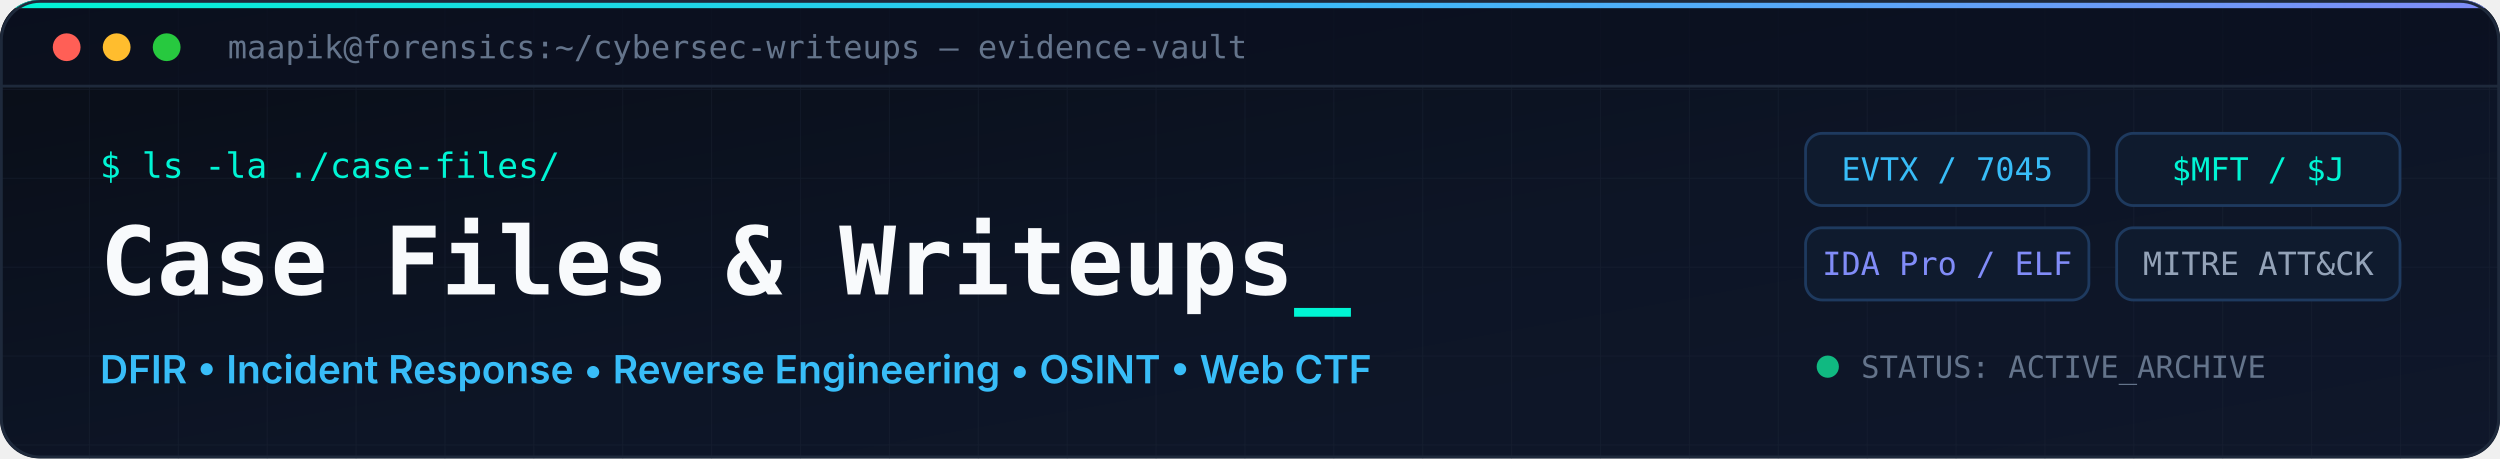
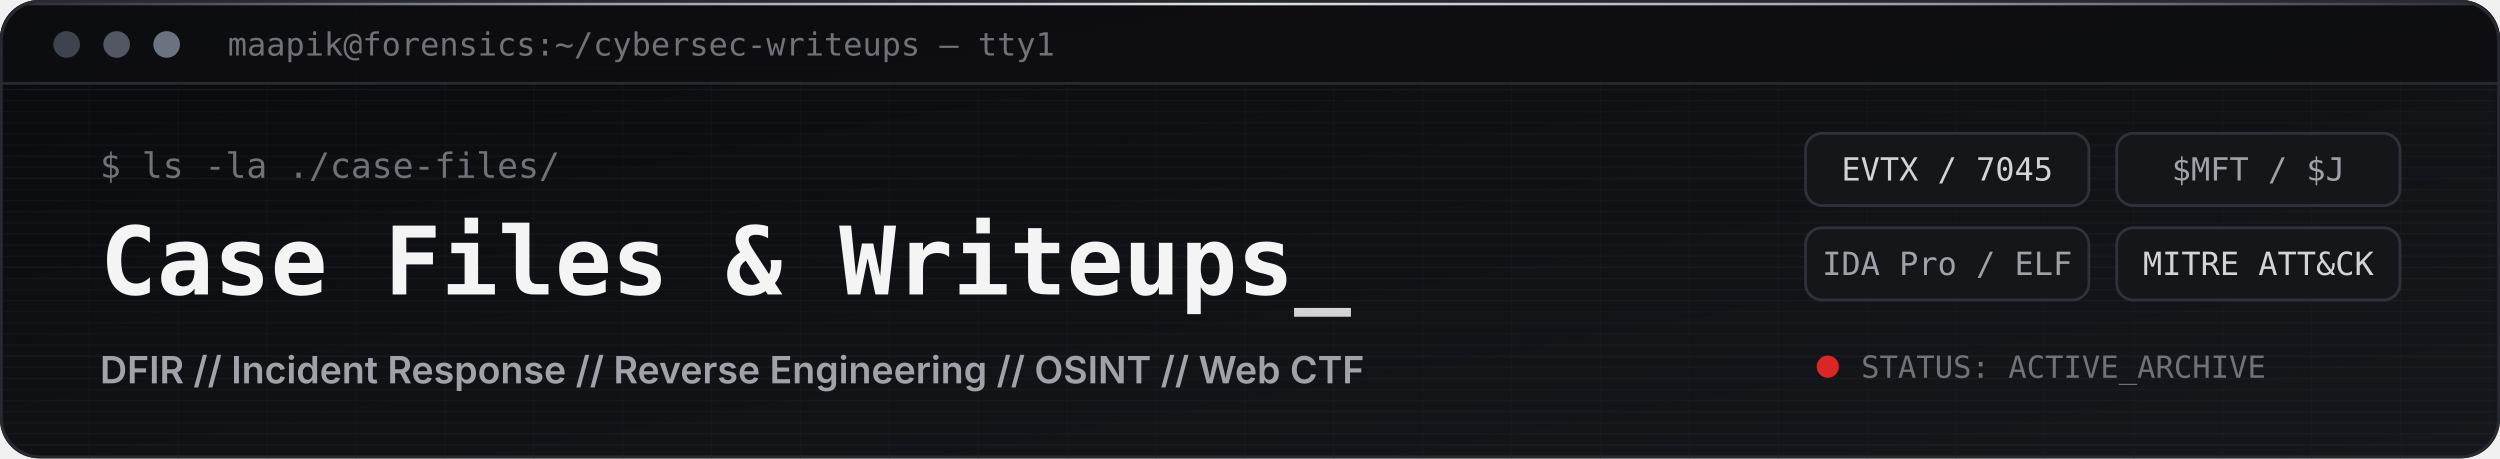
<svg xmlns="http://www.w3.org/2000/svg" viewBox="0 0 900 165" width="900" height="165" role="img" aria-label="maapik Case Files and Writeups">
  <defs>
    <linearGradient id="bg" x1="0%" y1="0%" x2="100%" y2="100%">
-       <stop offset="0%" stop-color="#090d16" />
-       <stop offset="55%" stop-color="#0d1526" />
-       <stop offset="100%" stop-color="#0f172a" />
+       <stop offset="0%" stop-color="#090a0c" />
+       <stop offset="55%" stop-color="#111216" />
+       <stop offset="100%" stop-color="#15171c" />
    </linearGradient>
-     <linearGradient id="accent" x1="0%" y1="0%" x2="100%" y2="0%">
-       <stop offset="0%" stop-color="#00f5d4" />
-       <stop offset="50%" stop-color="#38bdf8" />
-       <stop offset="100%" stop-color="#818cf8" />
+     <linearGradient id="steel" x1="0%" y1="0%" x2="100%" y2="0%">
+       <stop offset="0%" stop-color="#272a30" />
+       <stop offset="25%" stop-color="#9ca3af" />
+       <stop offset="50%" stop-color="#e4e4e7" />
+       <stop offset="75%" stop-color="#9ca3af" />
+       <stop offset="100%" stop-color="#272a30" />
    </linearGradient>
    <pattern id="grid" width="32" height="32" patternUnits="userSpaceOnUse">
-       <path d="M 32 0 L 0 0 0 32" fill="none" stroke="#1e293b" stroke-width="0.6" stroke-opacity="0.4" />
+       <path d="M 32 0 L 0 0 0 32" fill="none" stroke="#1f2228" stroke-width="0.6" stroke-opacity="0.35" />
+     </pattern>
+     <pattern id="scanlines" width="900" height="4" patternUnits="userSpaceOnUse">
+       <line x1="0" y1="0" x2="900" y2="0" stroke="#ffffff" stroke-width="1" stroke-opacity="0.025" />
    </pattern>
    <clipPath id="cardClip">
      <rect width="900" height="165" rx="14" />
    </clipPath>
  </defs>
  <style>
    @keyframes blink {
      0%, 49% { opacity: 1; }
      50%, 100% { opacity: 0; }
    }
    @keyframes pulseDot {
-       0%, 100% { opacity: 0.45; }
+       0%, 100% { opacity: 0.4; }
      50% { opacity: 1; }
    }
    .cursor { animation: blink 1.1s step-end infinite; }
    .pulse { animation: pulseDot 2.8s ease-in-out infinite; }
    .mono { font-family: 'JetBrains Mono', 'Fira Code', 'Cascadia Code', Consolas, monospace; }
    .sans { font-family: 'Inter', 'Segoe UI', system-ui, -apple-system, sans-serif; }
  </style>
  <g clip-path="url(#cardClip)">
    <rect width="900" height="165" fill="url(#bg)" />
    <rect width="900" height="165" fill="url(#grid)" />
-     <rect x="0" y="0" width="900" height="3" fill="url(#accent)" />
-     <rect x="0" y="3" width="900" height="28" fill="#0b1120" fill-opacity="0.75" />
-     <line x1="0" y1="31" x2="900" y2="31" stroke="#1e293b" stroke-width="1" />
-     <circle cx="24" cy="17" r="5" fill="#ff5f56" />
-     <circle cx="42" cy="17" r="5" fill="#ffbd2e" />
-     <circle cx="60" cy="17" r="5" fill="#27c93f" />
-     <text x="82" y="21" class="mono" font-size="11.5" fill="#64748b">maapik@forensics:~/cybersec-writeups — evidence-vault</text>
-     <text x="36" y="64" class="mono" font-size="12.5" fill="#00f5d4">$ ls -la ./case-files/</text>
-     <text x="36" y="106" class="mono" font-size="34" font-weight="700" fill="#f8fafc">Case Files &amp; Writeups<tspan class="cursor" fill="#00f5d4">_</tspan>
+     <rect width="900" height="165" fill="url(#scanlines)" />
+     <rect x="0" y="0" width="900" height="2" fill="url(#steel)" />
+     <rect x="0" y="2" width="900" height="28" fill="#0d0e12" fill-opacity="0.85" />
+     <line x1="0" y1="30" x2="900" y2="30" stroke="#272a30" stroke-width="1" />
+     <circle cx="24" cy="16" r="4.8" fill="#3f434d" />
+     <circle cx="42" cy="16" r="4.8" fill="#525763" />
+     <circle cx="60" cy="16" r="4.8" fill="#6b7280" />
+     <text x="82" y="20" class="mono" font-size="11.5" fill="#71717a">maapik@forensics:~/cybersec-writeups — tty1</text>
+     <text x="36" y="64" class="mono" font-size="12.5" fill="#71717a">$ ls -la ./case-files/</text>
+     <text x="36" y="106" class="mono" font-size="34" font-weight="700" fill="#f4f4f5">Case Files &amp; Writeups<tspan class="cursor" fill="#d4d4d8">_</tspan>
    </text>
-     <text x="36" y="138" class="sans" font-size="14" font-weight="600" fill="#38bdf8">DFIR  •  Incident Response  •  Reverse Engineering  •  OSINT  •  Web CTF</text>
+     <text x="36" y="138" class="sans" font-size="13.5" font-weight="600" fill="#a1a1aa">DFIR  //  Incident Response  //  Reverse Engineering  //  OSINT  //  Web CTF</text>
    <g transform="translate(650, 48)">
-       <rect x="0" y="0" width="102" height="26" rx="6" fill="#0f1b2e" stroke="#1e3a5f" stroke-width="1" />
-       <text x="51" y="17" text-anchor="middle" class="mono" font-size="11.5" fill="#38bdf8">EVTX / 7045</text>
-       <rect x="112" y="0" width="102" height="26" rx="6" fill="#0f1b2e" stroke="#1e3a5f" stroke-width="1" />
-       <text x="163" y="17" text-anchor="middle" class="mono" font-size="11.5" fill="#00f5d4">$MFT / $J</text>
-       <rect x="0" y="34" width="102" height="26" rx="6" fill="#0f1b2e" stroke="#1e3a5f" stroke-width="1" />
-       <text x="51" y="51" text-anchor="middle" class="mono" font-size="11.5" fill="#818cf8">IDA Pro / ELF</text>
-       <rect x="112" y="34" width="102" height="26" rx="6" fill="#0f1b2e" stroke="#1e3a5f" stroke-width="1" />
-       <text x="163" y="51" text-anchor="middle" class="mono" font-size="11.5" fill="#94a3b8">MITRE ATT&amp;CK</text>
-       <circle cx="8" cy="84" r="4" fill="#10b981" class="pulse" />
-       <text x="20" y="88" class="mono" font-size="11" fill="#64748b">STATUS: ACTIVE_ARCHIVE</text>
+       <rect x="0" y="0" width="102" height="26" rx="6" fill="#14161a" stroke="#2e323b" stroke-width="1" />
+       <text x="51" y="17" text-anchor="middle" class="mono" font-size="11.5" fill="#d4d4d8">EVTX / 7045</text>
+       <rect x="112" y="0" width="102" height="26" rx="6" fill="#14161a" stroke="#2e323b" stroke-width="1" />
+       <text x="163" y="17" text-anchor="middle" class="mono" font-size="11.5" fill="#a1a1aa">$MFT / $J</text>
+       <rect x="0" y="34" width="102" height="26" rx="6" fill="#14161a" stroke="#2e323b" stroke-width="1" />
+       <text x="51" y="51" text-anchor="middle" class="mono" font-size="11.5" fill="#a1a1aa">IDA Pro / ELF</text>
+       <rect x="112" y="34" width="102" height="26" rx="6" fill="#14161a" stroke="#2e323b" stroke-width="1" />
+       <text x="163" y="51" text-anchor="middle" class="mono" font-size="11.5" fill="#d4d4d8">MITRE ATT&amp;CK</text>
+       <circle cx="8" cy="84" r="4" fill="#dc2626" class="pulse" />
+       <text x="20" y="88" class="mono" font-size="11" fill="#71717a">STATUS: ACTIVE_ARCHIVE</text>
    </g>
-     <rect x="0.5" y="0.5" width="899" height="164" rx="14" fill="none" stroke="#1e293b" stroke-width="1" />
+     <rect x="0.5" y="0.5" width="899" height="164" rx="14" fill="none" stroke="#272a30" stroke-width="1" />
  </g>
</svg>
